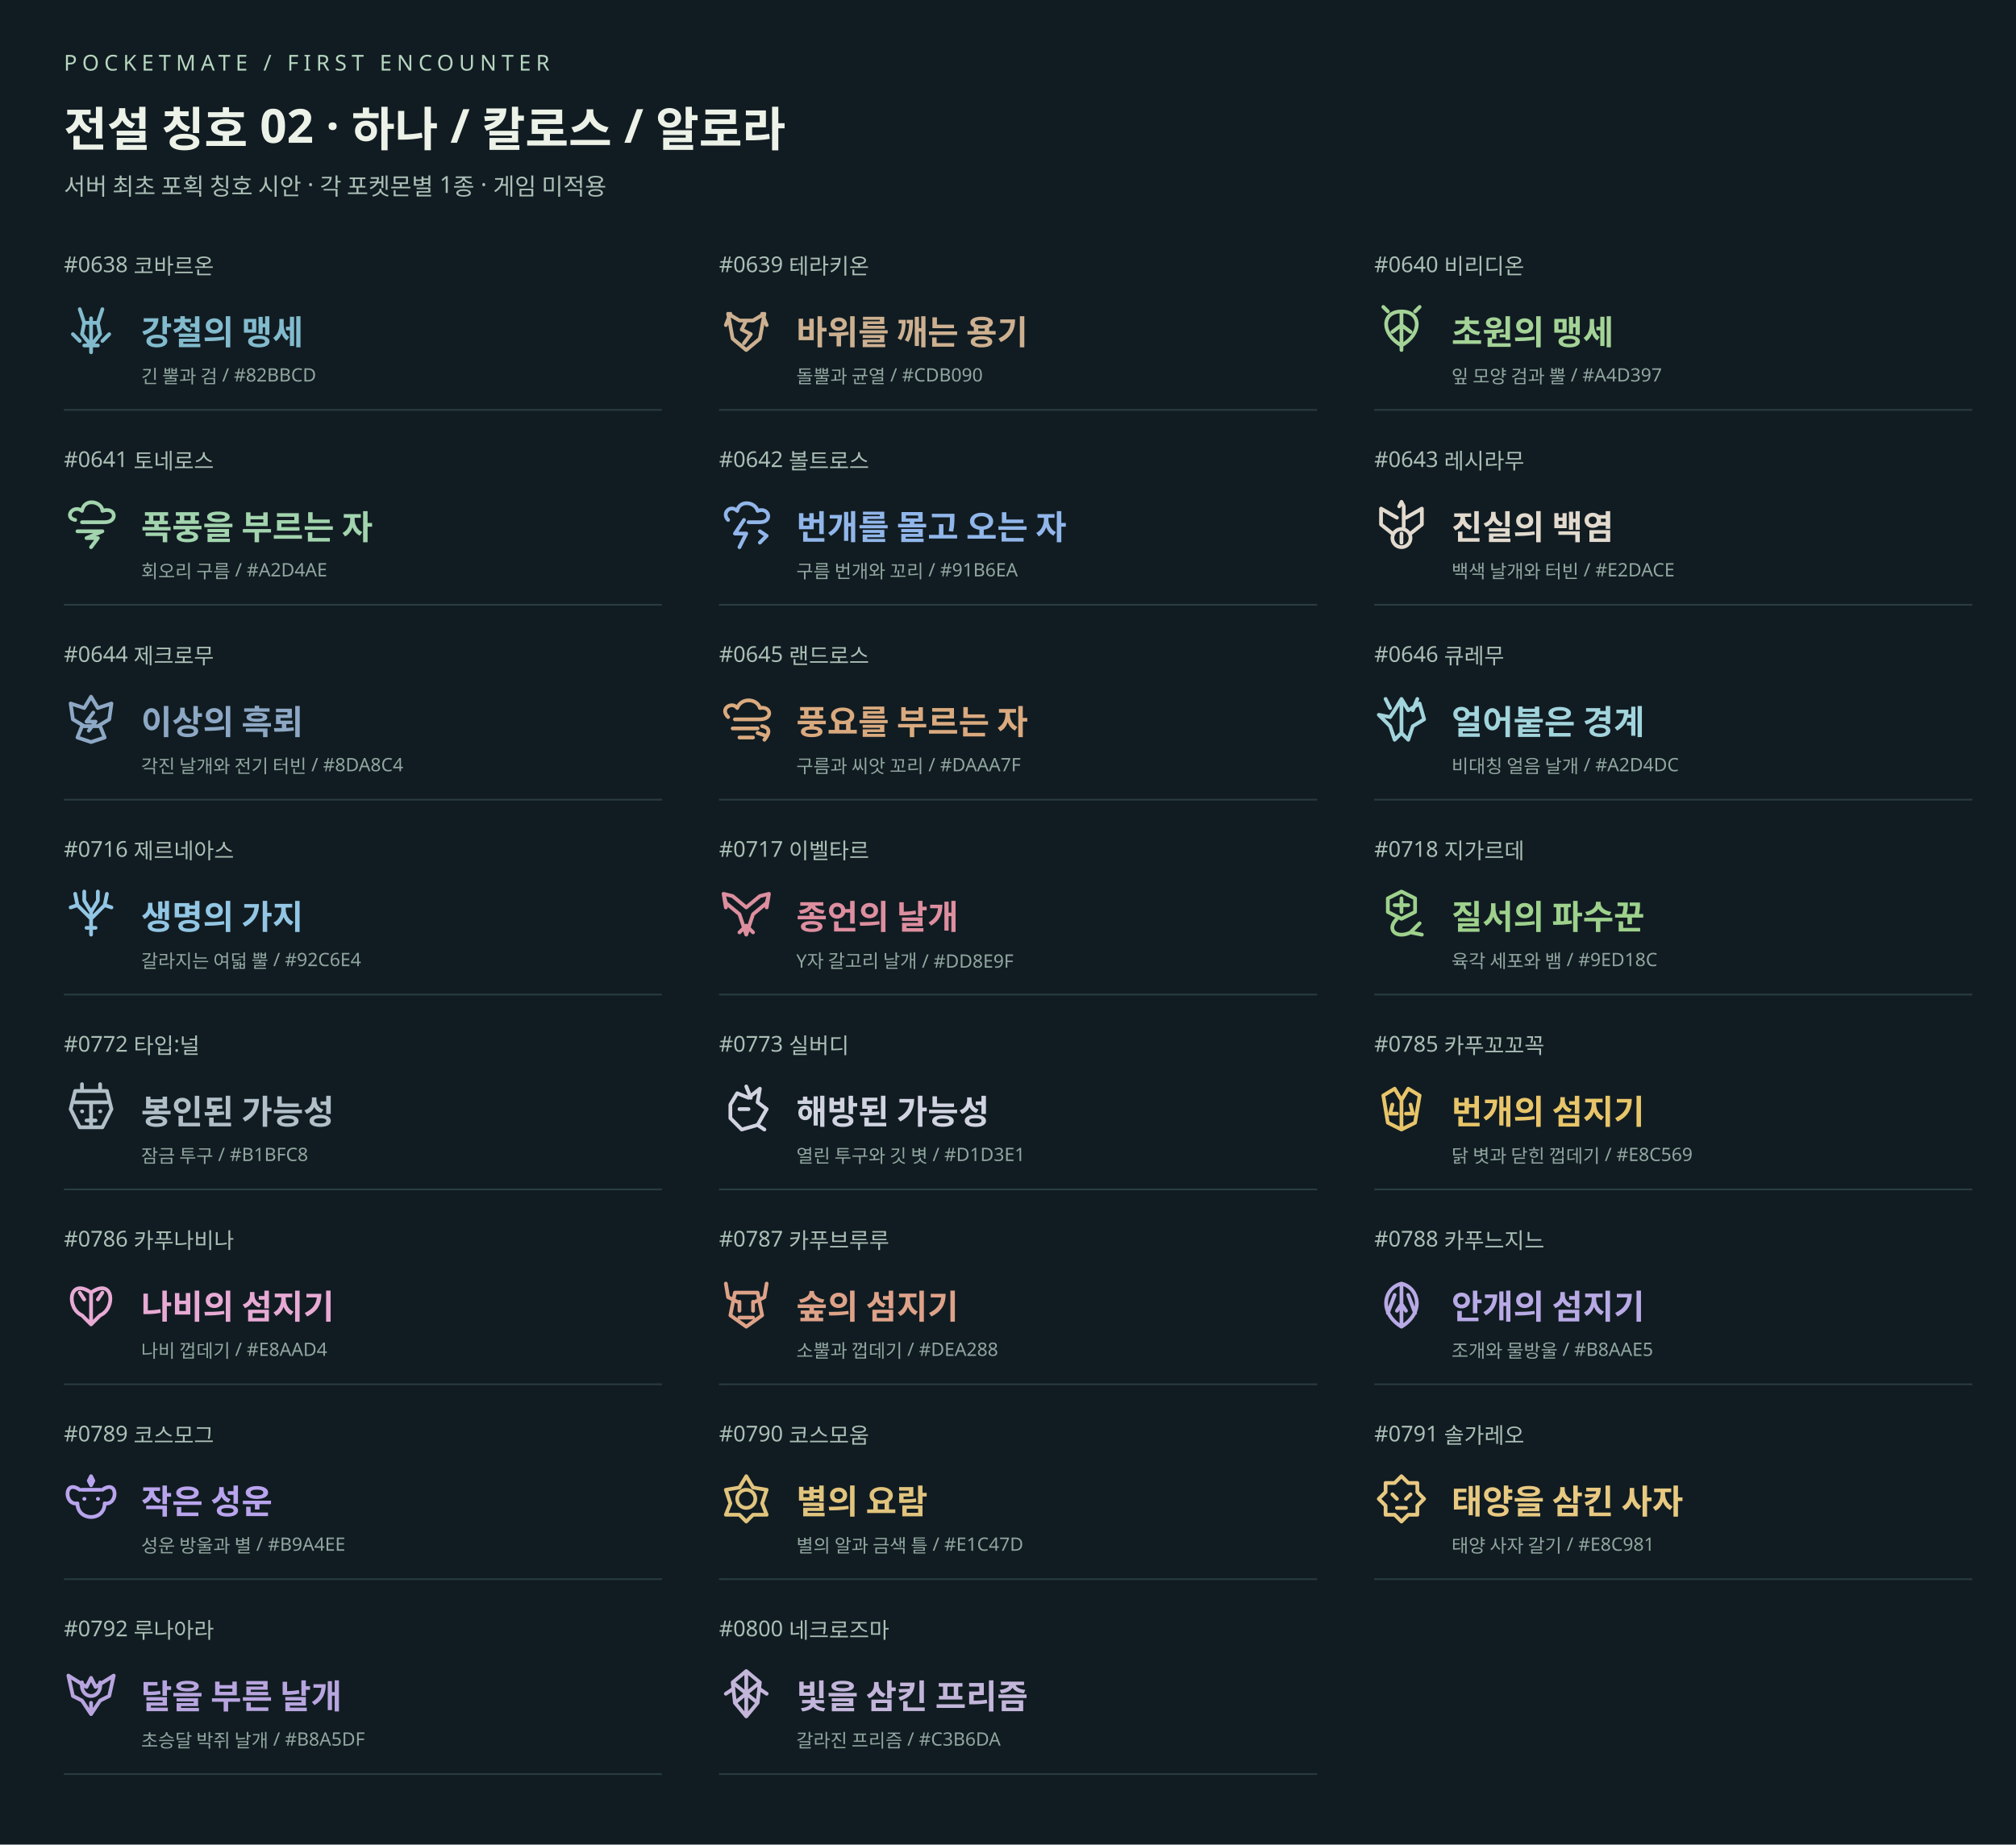
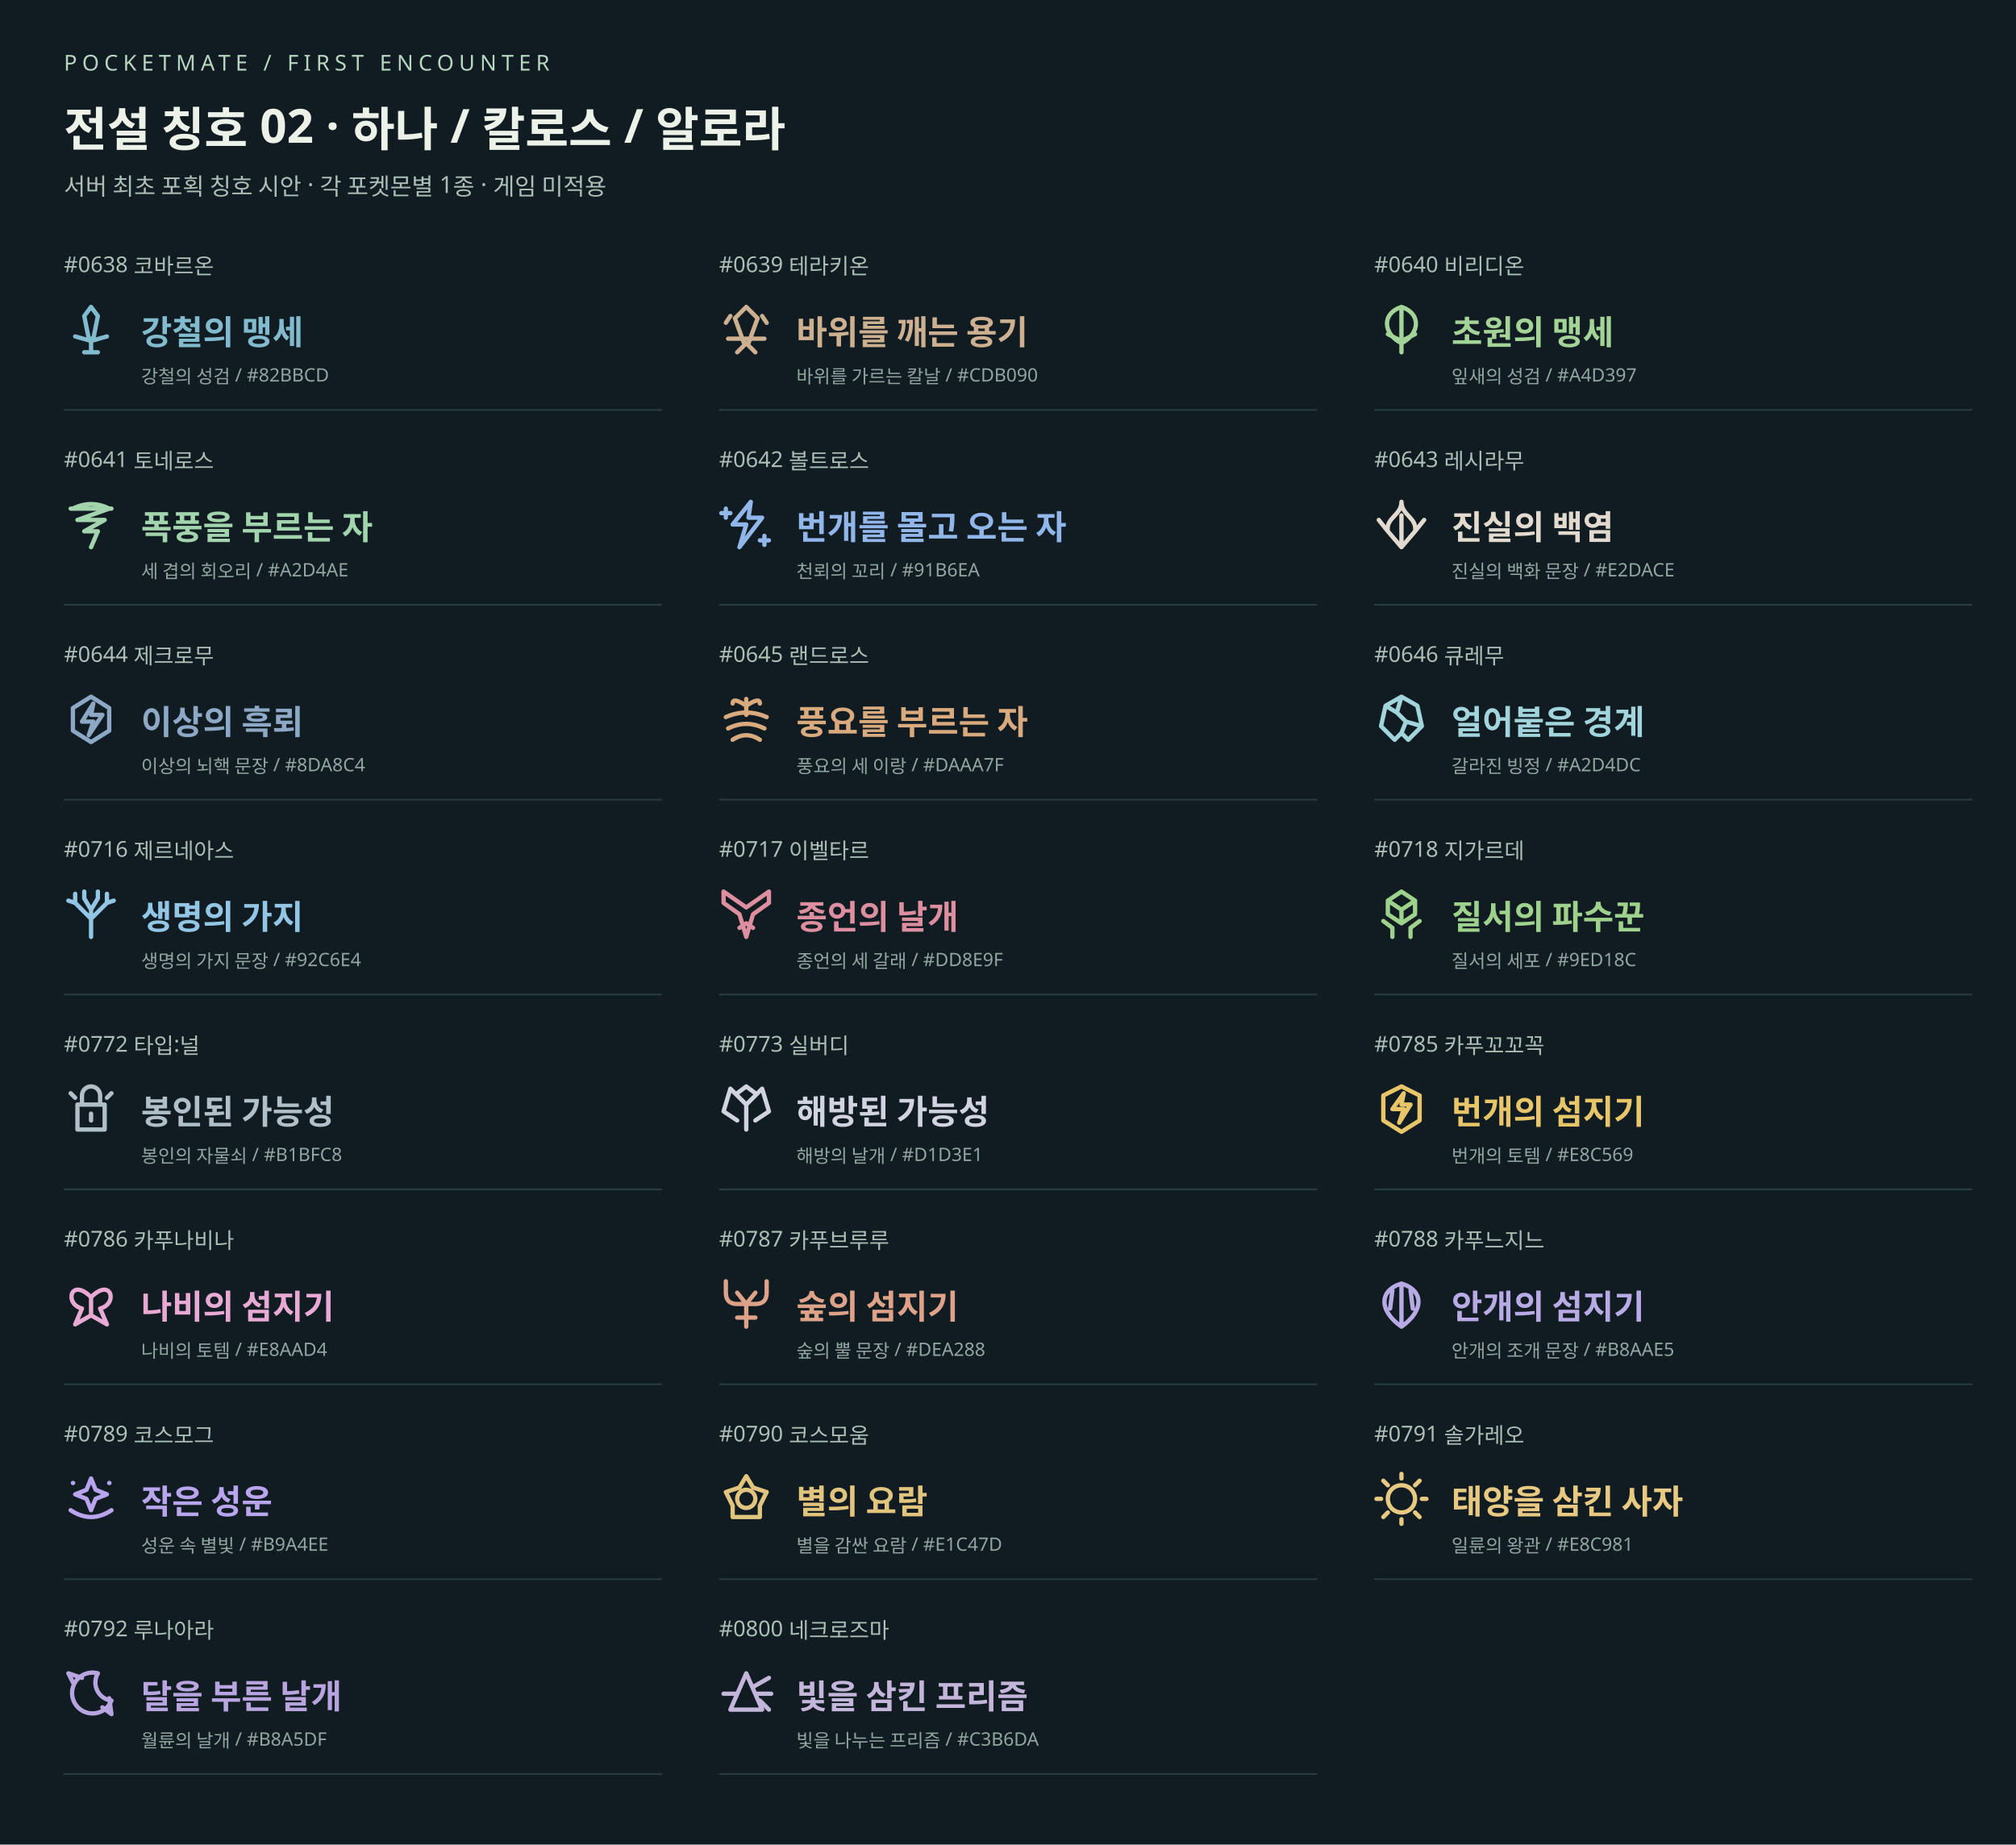
<svg xmlns="http://www.w3.org/2000/svg" width="1200" height="1098" viewBox="0 0 1200 1098">
  <rect width="1200" height="1098" fill="#111c22" />
  <g font-family="Malgun Gothic, sans-serif">
    <text x="38" y="42" fill="#b7d6c0" font-size="13" letter-spacing="3">POCKETMATE / FIRST ENCOUNTER</text>
    <text x="38" y="87" fill="#edf2e8" font-size="28" font-weight="bold">전설 칭호 02 · 하나 / 칼로스 / 알로라</text>
    <text x="38" y="116" fill="#abbfb6" font-size="14">서버 최초 포획 칭호 시안 · 각 포켓몬별 1종 · 게임 미적용</text>
    <path d="M38 244H394" stroke="#293c41" />
    <text x="38" y="162" fill="#abbfb6" font-size="13">#0638  코바르온</text>
-     <g transform="translate(38,180) scale(1.35)" fill="none" stroke="#82BBCD" stroke-width="1.65" stroke-linecap="round" stroke-linejoin="round">
-       <path d="M7 3 9 9 8 14 12 19 16 14 15 9 17 3 M9 9H15 M12 7V22 M9 19H15 M4 14 7 17 M20 14 17 17" />
+     <g transform="translate(38,180) scale(1.35)" fill="none" stroke="#82BBCD" stroke-width="1.9" stroke-linecap="round" stroke-linejoin="round">
+       <path d="M12 2 15 6 13 16H11L9 6Z M5 15 12 17 19 15 M12 17V22 M9 22H15" />
    </g>
    <text x="84" y="205" fill="#82BBCD" font-size="20" font-weight="bold">강철의 맹세</text>
-     <text x="84" y="228" fill="#91a6a0" font-size="11">긴 뿔과 검  /  #82BBCD</text>
+     <text x="84" y="228" fill="#91a6a0" font-size="11">강철의 성검  /  #82BBCD</text>
    <path d="M428 244H784" stroke="#293c41" />
    <text x="428" y="162" fill="#abbfb6" font-size="13">#0639  테라키온</text>
-     <g transform="translate(428,180) scale(1.35)" fill="none" stroke="#CDB090" stroke-width="1.65" stroke-linecap="round" stroke-linejoin="round">
-       <path d="M4 5 9 8H15L20 5 18 16 12 21 6 16Z M12 8 10 12 14 14 11 18 M5 5 3 10 M19 5 21 10" />
+     <g transform="translate(428,180) scale(1.35)" fill="none" stroke="#CDB090" stroke-width="1.9" stroke-linecap="round" stroke-linejoin="round">
+       <path d="M12 2 17 7 13 18H11L7 7Z M4 16H20 M8 22 12 18 16 22 M3 9 5 6 M21 9 19 6" />
    </g>
    <text x="474" y="205" fill="#CDB090" font-size="20" font-weight="bold">바위를 깨는 용기</text>
-     <text x="474" y="228" fill="#91a6a0" font-size="11">돌뿔과 균열  /  #CDB090</text>
+     <text x="474" y="228" fill="#91a6a0" font-size="11">바위를 가르는 칼날  /  #CDB090</text>
    <path d="M818 244H1174" stroke="#293c41" />
    <text x="818" y="162" fill="#abbfb6" font-size="13">#0640  비리디온</text>
-     <g transform="translate(818,180) scale(1.35)" fill="none" stroke="#A4D397" stroke-width="1.65" stroke-linecap="round" stroke-linejoin="round">
-       <path d="M12 4C3 4 3 14 12 19 21 14 21 4 12 4Z M12 4V21 M8 13 12 10 16 13 M6 4 4 2 M18 4 20 2" />
+     <g transform="translate(818,180) scale(1.35)" fill="none" stroke="#A4D397" stroke-width="1.9" stroke-linecap="round" stroke-linejoin="round">
+       <path d="M12 2C3 5 4 14 12 18 20 14 21 5 12 2Z M12 2V22 M6 14 12 17 18 14" />
    </g>
    <text x="864" y="205" fill="#A4D397" font-size="20" font-weight="bold">초원의 맹세</text>
-     <text x="864" y="228" fill="#91a6a0" font-size="11">잎 모양 검과 뿔  /  #A4D397</text>
+     <text x="864" y="228" fill="#91a6a0" font-size="11">잎새의 성검  /  #A4D397</text>
    <path d="M38 360H394" stroke="#293c41" />
    <text x="38" y="278" fill="#abbfb6" font-size="13">#0641  토네로스</text>
-     <g transform="translate(38,296) scale(1.35)" fill="none" stroke="#A2D4AE" stroke-width="1.65" stroke-linecap="round" stroke-linejoin="round">
-       <path d="M5 10C0 9 4 3 8 6 9 0 17 2 17 6 23 4 24 11 18 11H8 M6 15H17L10 18H15L12 22" />
+     <g transform="translate(38,296) scale(1.35)" fill="none" stroke="#A2D4AE" stroke-width="1.9" stroke-linecap="round" stroke-linejoin="round">
+       <path d="M4 5Q12 1 20 5L6 10H18L9 15H15L12 22 M3 5H21" />
    </g>
    <text x="84" y="321" fill="#A2D4AE" font-size="20" font-weight="bold">폭풍을 부르는 자</text>
-     <text x="84" y="344" fill="#91a6a0" font-size="11">회오리 구름  /  #A2D4AE</text>
+     <text x="84" y="344" fill="#91a6a0" font-size="11">세 겹의 회오리  /  #A2D4AE</text>
    <path d="M428 360H784" stroke="#293c41" />
    <text x="428" y="278" fill="#abbfb6" font-size="13">#0642  볼트로스</text>
-     <g transform="translate(428,296) scale(1.35)" fill="none" stroke="#91B6EA" stroke-width="1.65" stroke-linecap="round" stroke-linejoin="round">
-       <path d="M4 10C1 7 5 3 8 6 9 1 16 2 17 6 22 4 24 11 18 11H13 M11 10 7 16H12L9 22 M18 15 21 17 18 20" />
+     <g transform="translate(428,296) scale(1.35)" fill="none" stroke="#91B6EA" stroke-width="1.9" stroke-linecap="round" stroke-linejoin="round">
+       <path d="M14 2 6 12H12L9 22 19 9H13Z M3 5V9 M1 7H5 M20 17V21 M18 19H22" />
    </g>
    <text x="474" y="321" fill="#91B6EA" font-size="20" font-weight="bold">번개를 몰고 오는 자</text>
-     <text x="474" y="344" fill="#91a6a0" font-size="11">구름 번개와 꼬리  /  #91B6EA</text>
+     <text x="474" y="344" fill="#91a6a0" font-size="11">천뢰의 꼬리  /  #91B6EA</text>
    <path d="M818 360H1174" stroke="#293c41" />
    <text x="818" y="278" fill="#abbfb6" font-size="13">#0643  레시라무</text>
-     <g transform="translate(818,296) scale(1.35)" fill="none" stroke="#E2DACE" stroke-width="1.65" stroke-linecap="round" stroke-linejoin="round">
-       <path d="M11 4 12 2 13 4V13 M10 9 3 5 3 12 8 16 M14 9 21 5 21 12 16 16 M12 14A4 4 0 1 0 12 22 4 4 0 1 0 12 14 M12 16V20" />
+     <g transform="translate(818,296) scale(1.35)" fill="none" stroke="#E2DACE" stroke-width="1.9" stroke-linecap="round" stroke-linejoin="round">
+       <path d="M12 2C12 8 19 9 18 15L12 22 6 15C5 9 12 8 12 2Z M12 8V22 M6 15 2 10 M18 15 22 10" />
    </g>
    <text x="864" y="321" fill="#E2DACE" font-size="20" font-weight="bold">진실의 백염</text>
-     <text x="864" y="344" fill="#91a6a0" font-size="11">백색 날개와 터빈  /  #E2DACE</text>
+     <text x="864" y="344" fill="#91a6a0" font-size="11">진실의 백화 문장  /  #E2DACE</text>
    <path d="M38 476H394" stroke="#293c41" />
    <text x="38" y="394" fill="#abbfb6" font-size="13">#0644  제크로무</text>
-     <g transform="translate(38,412) scale(1.35)" fill="none" stroke="#8DA8C4" stroke-width="1.65" stroke-linecap="round" stroke-linejoin="round">
-       <path d="M12 2 15 7 21 5 20 12 15 15 M12 2 9 7 3 5 4 12 9 15 M8 15H16L18 20 12 22 6 20Z M13 9 10 13H14L11 17" />
+     <g transform="translate(38,412) scale(1.35)" fill="none" stroke="#8DA8C4" stroke-width="1.9" stroke-linecap="round" stroke-linejoin="round">
+       <path d="M12 2 20 7V17L12 22 4 17V7Z M13 5 8 13H13L11 19 17 10H12Z" />
    </g>
    <text x="84" y="437" fill="#8DA8C4" font-size="20" font-weight="bold">이상의 흑뢰</text>
-     <text x="84" y="460" fill="#91a6a0" font-size="11">각진 날개와 전기 터빈  /  #8DA8C4</text>
+     <text x="84" y="460" fill="#91a6a0" font-size="11">이상의 뇌핵 문장  /  #8DA8C4</text>
    <path d="M428 476H784" stroke="#293c41" />
    <text x="428" y="394" fill="#abbfb6" font-size="13">#0645  랜드로스</text>
-     <g transform="translate(428,412) scale(1.35)" fill="none" stroke="#DAAA7F" stroke-width="1.65" stroke-linecap="round" stroke-linejoin="round">
-       <path d="M4 11C0 7 6 4 8 7 10 2 17 3 18 7 23 6 24 12 18 12H7 M6 16H17 M9 20H15 M19 15Q24 16 20 21 M20 19 17 18" />
+     <g transform="translate(428,412) scale(1.35)" fill="none" stroke="#DAAA7F" stroke-width="1.9" stroke-linecap="round" stroke-linejoin="round">
+       <path d="M3 11Q12 7 21 11 M4 16Q12 12 20 16 M6 21Q12 17 18 21 M12 10V3 M12 6Q6 2 6 5 M12 6Q18 2 18 5" />
    </g>
    <text x="474" y="437" fill="#DAAA7F" font-size="20" font-weight="bold">풍요를 부르는 자</text>
-     <text x="474" y="460" fill="#91a6a0" font-size="11">구름과 씨앗 꼬리  /  #DAAA7F</text>
+     <text x="474" y="460" fill="#91a6a0" font-size="11">풍요의 세 이랑  /  #DAAA7F</text>
    <path d="M818 476H1174" stroke="#293c41" />
    <text x="818" y="394" fill="#abbfb6" font-size="13">#0646  큐레무</text>
-     <g transform="translate(818,412) scale(1.35)" fill="none" stroke="#A2D4DC" stroke-width="1.65" stroke-linecap="round" stroke-linejoin="round">
-       <path d="M12 3 15 8 20 5 22 12 17 15 15 21 12 18 9 21 7 15 2 10 7 11 9 8Z M12 3V18 M7 7 5 3 M17 8 19 3" />
+     <g transform="translate(818,412) scale(1.35)" fill="none" stroke="#A2D4DC" stroke-width="1.9" stroke-linecap="round" stroke-linejoin="round">
+       <path d="M12 2 19 6 21 15 15 21 12 18 9 21 3 15 5 6Z M12 2 10 9 14 13 12 18 M5 6 10 9 M14 13 21 15" />
    </g>
    <text x="864" y="437" fill="#A2D4DC" font-size="20" font-weight="bold">얼어붙은 경계</text>
-     <text x="864" y="460" fill="#91a6a0" font-size="11">비대칭 얼음 날개  /  #A2D4DC</text>
+     <text x="864" y="460" fill="#91a6a0" font-size="11">갈라진 빙정  /  #A2D4DC</text>
    <path d="M38 592H394" stroke="#293c41" />
    <text x="38" y="510" fill="#abbfb6" font-size="13">#0716  제르네아스</text>
-     <g transform="translate(38,528) scale(1.35)" fill="none" stroke="#92C6E4" stroke-width="1.65" stroke-linecap="round" stroke-linejoin="round">
-       <path d="M12 21V11 M12 14 6 8 3 9 M6 8 5 3 M12 11 9 6 9 2 M12 14 18 8 21 9 M18 8 19 3 M12 11 15 6 15 2 M10 18H14" />
+     <g transform="translate(38,528) scale(1.35)" fill="none" stroke="#92C6E4" stroke-width="1.9" stroke-linecap="round" stroke-linejoin="round">
+       <path d="M12 22V10 M12 14 5 7V3 M5 7 2 6 M12 10 9 5V2 M12 14 19 7V3 M19 7 22 6 M12 10 15 5V2" />
    </g>
    <text x="84" y="553" fill="#92C6E4" font-size="20" font-weight="bold">생명의 가지</text>
-     <text x="84" y="576" fill="#91a6a0" font-size="11">갈라지는 여덟 뿔  /  #92C6E4</text>
+     <text x="84" y="576" fill="#91a6a0" font-size="11">생명의 가지 문장  /  #92C6E4</text>
    <path d="M428 592H784" stroke="#293c41" />
    <text x="428" y="510" fill="#abbfb6" font-size="13">#0717  이벨타르</text>
-     <g transform="translate(428,528) scale(1.35)" fill="none" stroke="#DD8E9F" stroke-width="1.65" stroke-linecap="round" stroke-linejoin="round">
-       <path d="M12 21 9 12 3 7 2 3 6 4 12 9 18 4 22 3 21 7 15 12Z M2 3 3 9 M22 3 21 9 M9 20 12 17 15 20" />
+     <g transform="translate(428,528) scale(1.35)" fill="none" stroke="#DD8E9F" stroke-width="1.9" stroke-linecap="round" stroke-linejoin="round">
+       <path d="M12 22 9 12 2 7V2L12 9 22 2V7L15 12Z M9 18 12 16 15 18" />
    </g>
    <text x="474" y="553" fill="#DD8E9F" font-size="20" font-weight="bold">종언의 날개</text>
-     <text x="474" y="576" fill="#91a6a0" font-size="11">Y자 갈고리 날개  /  #DD8E9F</text>
+     <text x="474" y="576" fill="#91a6a0" font-size="11">종언의 세 갈래  /  #DD8E9F</text>
    <path d="M818 592H1174" stroke="#293c41" />
    <text x="818" y="510" fill="#abbfb6" font-size="13">#0718  지가르데</text>
-     <g transform="translate(818,528) scale(1.35)" fill="none" stroke="#9ED18C" stroke-width="1.65" stroke-linecap="round" stroke-linejoin="round">
-       <path d="M12 2 18 5V11L12 14 6 11V5Z M9 8H15 M12 5V11 M10 14C5 19 10 23 16 20L20 16 M16 20 21 21" />
+     <g transform="translate(818,528) scale(1.35)" fill="none" stroke="#9ED18C" stroke-width="1.9" stroke-linecap="round" stroke-linejoin="round">
+       <path d="M12 2 18 6V12L12 16 6 12V6Z M6 6 12 10 18 6 M12 10V16 M4 15 8 18V22 M20 15 16 18V22" />
    </g>
    <text x="864" y="553" fill="#9ED18C" font-size="20" font-weight="bold">질서의 파수꾼</text>
-     <text x="864" y="576" fill="#91a6a0" font-size="11">육각 세포와 뱀  /  #9ED18C</text>
+     <text x="864" y="576" fill="#91a6a0" font-size="11">질서의 세포  /  #9ED18C</text>
    <path d="M38 708H394" stroke="#293c41" />
    <text x="38" y="626" fill="#abbfb6" font-size="13">#0772  타입:널</text>
-     <g transform="translate(38,644) scale(1.35)" fill="none" stroke="#B1BFC8" stroke-width="1.65" stroke-linecap="round" stroke-linejoin="round">
-       <path d="M5 4H19L21 12 17 20H7L3 12Z M5 9H19 M12 9V20 M8 13H8.1 M16 13H16.1 M8 4V1 M16 4V1 M10 17H14" />
+     <g transform="translate(38,644) scale(1.35)" fill="none" stroke="#B1BFC8" stroke-width="1.9" stroke-linecap="round" stroke-linejoin="round">
+       <path d="M6 10H18V21H6Z M8 10V6A4 4 0 0 1 16 6V10 M12 14V17 M3 5 5 7 M21 5 19 7" />
    </g>
    <text x="84" y="669" fill="#B1BFC8" font-size="20" font-weight="bold">봉인된 가능성</text>
-     <text x="84" y="692" fill="#91a6a0" font-size="11">잠금 투구  /  #B1BFC8</text>
+     <text x="84" y="692" fill="#91a6a0" font-size="11">봉인의 자물쇠  /  #B1BFC8</text>
    <path d="M428 708H784" stroke="#293c41" />
    <text x="428" y="626" fill="#abbfb6" font-size="13">#0773  실버디</text>
-     <g transform="translate(428,644) scale(1.35)" fill="none" stroke="#D1D3E1" stroke-width="1.65" stroke-linecap="round" stroke-linejoin="round">
-       <path d="M5 10 8 5 13 7 18 3 17 9 21 12 17 19 10 21 5 16Z M9 12H13 M14 7 12 2 M17 19 20 21" />
+     <g transform="translate(428,644) scale(1.35)" fill="none" stroke="#D1D3E1" stroke-width="1.9" stroke-linecap="round" stroke-linejoin="round">
+       <path d="M12 21V10 M12 10 5 3 2 13 8 17 M12 10 19 3 22 13 16 17 M8 5 12 2 16 5" />
    </g>
    <text x="474" y="669" fill="#D1D3E1" font-size="20" font-weight="bold">해방된 가능성</text>
-     <text x="474" y="692" fill="#91a6a0" font-size="11">열린 투구와 깃 볏  /  #D1D3E1</text>
+     <text x="474" y="692" fill="#91a6a0" font-size="11">해방의 날개  /  #D1D3E1</text>
    <path d="M818 708H1174" stroke="#293c41" />
    <text x="818" y="626" fill="#abbfb6" font-size="13">#0785  카푸꼬꼬꼭</text>
-     <g transform="translate(818,644) scale(1.35)" fill="none" stroke="#E8C569" stroke-width="1.65" stroke-linecap="round" stroke-linejoin="round">
-       <path d="M4 6 9 3 12 8 15 3 20 6 18 18 12 21 6 18Z M12 8V21 M8 10 7 14 10 14 M16 10 17 14 14 14" />
+     <g transform="translate(818,644) scale(1.35)" fill="none" stroke="#E8C569" stroke-width="1.9" stroke-linecap="round" stroke-linejoin="round">
+       <path d="M12 2 20 6V17L12 22 4 17V6Z M13 5 8 12H13L11 18 16 10H12Z" />
    </g>
    <text x="864" y="669" fill="#E8C569" font-size="20" font-weight="bold">번개의 섬지기</text>
-     <text x="864" y="692" fill="#91a6a0" font-size="11">닭 볏과 닫힌 껍데기  /  #E8C569</text>
+     <text x="864" y="692" fill="#91a6a0" font-size="11">번개의 토템  /  #E8C569</text>
    <path d="M38 824H394" stroke="#293c41" />
    <text x="38" y="742" fill="#abbfb6" font-size="13">#0786  카푸나비나</text>
-     <g transform="translate(38,760) scale(1.35)" fill="none" stroke="#E8AAD4" stroke-width="1.65" stroke-linecap="round" stroke-linejoin="round">
-       <path d="M12 7C2 0 1 14 8 17L12 21 16 17C23 14 22 0 12 7Z M12 7V21 M7 7 9 10 M17 7 15 10" />
+     <g transform="translate(38,760) scale(1.35)" fill="none" stroke="#E8AAD4" stroke-width="1.9" stroke-linecap="round" stroke-linejoin="round">
+       <path d="M12 9C3 0 0 12 8 14L5 21 12 17 19 21 16 14C24 12 21 0 12 9Z M12 9V17" />
    </g>
    <text x="84" y="785" fill="#E8AAD4" font-size="20" font-weight="bold">나비의 섬지기</text>
-     <text x="84" y="808" fill="#91a6a0" font-size="11">나비 껍데기  /  #E8AAD4</text>
+     <text x="84" y="808" fill="#91a6a0" font-size="11">나비의 토템  /  #E8AAD4</text>
    <path d="M428 824H784" stroke="#293c41" />
    <text x="428" y="742" fill="#abbfb6" font-size="13">#0787  카푸브루루</text>
-     <g transform="translate(428,760) scale(1.35)" fill="none" stroke="#DEA288" stroke-width="1.65" stroke-linecap="round" stroke-linejoin="round">
-       <path d="M3 3 4 9 8 11 M21 3 20 9 16 11 M7 7H17L19 17 12 22 5 17Z M9 11V15 M15 11V15 M9 18H15" />
+     <g transform="translate(428,760) scale(1.35)" fill="none" stroke="#DEA288" stroke-width="1.9" stroke-linecap="round" stroke-linejoin="round">
+       <path d="M3 2V7Q3 12 8 12H16Q21 12 21 7V2 M8 7 12 12 16 7 M12 12V22 M8 18H16" />
    </g>
    <text x="474" y="785" fill="#DEA288" font-size="20" font-weight="bold">숲의 섬지기</text>
-     <text x="474" y="808" fill="#91a6a0" font-size="11">소뿔과 껍데기  /  #DEA288</text>
+     <text x="474" y="808" fill="#91a6a0" font-size="11">숲의 뿔 문장  /  #DEA288</text>
    <path d="M818 824H1174" stroke="#293c41" />
    <text x="818" y="742" fill="#abbfb6" font-size="13">#0788  카푸느지느</text>
-     <g transform="translate(818,760) scale(1.35)" fill="none" stroke="#B8AAE5" stroke-width="1.65" stroke-linecap="round" stroke-linejoin="round">
-       <path d="M12 3C4 5 2 16 12 22 22 16 20 5 12 3Z M12 3V22 M9 8 6 16 M15 8 18 16 M10 15 12 12 14 15" />
+     <g transform="translate(818,760) scale(1.35)" fill="none" stroke="#B8AAE5" stroke-width="1.9" stroke-linecap="round" stroke-linejoin="round">
+       <path d="M12 3C2 6 2 15 12 22 22 15 22 6 12 3Z M12 3V22 M8 6 7 14 M16 6 17 14" />
    </g>
    <text x="864" y="785" fill="#B8AAE5" font-size="20" font-weight="bold">안개의 섬지기</text>
-     <text x="864" y="808" fill="#91a6a0" font-size="11">조개와 물방울  /  #B8AAE5</text>
+     <text x="864" y="808" fill="#91a6a0" font-size="11">안개의 조개 문장  /  #B8AAE5</text>
    <path d="M38 940H394" stroke="#293c41" />
    <text x="38" y="858" fill="#abbfb6" font-size="13">#0789  코스모그</text>
-     <g transform="translate(38,876) scale(1.35)" fill="none" stroke="#B9A4EE" stroke-width="1.65" stroke-linecap="round" stroke-linejoin="round">
-       <path d="M7 8C0 3 0 15 6 14 6 22 18 22 18 14 24 15 24 3 17 8 M8 8H16 M9 12H9.1 M15 12H15.1 M12 2 13 4 12 6 11 4Z" />
+     <g transform="translate(38,876) scale(1.35)" fill="none" stroke="#B9A4EE" stroke-width="1.9" stroke-linecap="round" stroke-linejoin="round">
+       <path d="M12 3 14 8 19 10 14 12 12 17 10 12 5 10 10 8Z M3 17Q12 23 21 17 M4 5H4.1 M20 5H20.1" />
    </g>
    <text x="84" y="901" fill="#B9A4EE" font-size="20" font-weight="bold">작은 성운</text>
-     <text x="84" y="924" fill="#91a6a0" font-size="11">성운 방울과 별  /  #B9A4EE</text>
+     <text x="84" y="924" fill="#91a6a0" font-size="11">성운 속 별빛  /  #B9A4EE</text>
    <path d="M428 940H784" stroke="#293c41" />
    <text x="428" y="858" fill="#abbfb6" font-size="13">#0790  코스모움</text>
-     <g transform="translate(428,876) scale(1.35)" fill="none" stroke="#E1C47D" stroke-width="1.65" stroke-linecap="round" stroke-linejoin="round">
-       <path d="M12 2 15 7 21 8 19 14 21 19 15 19 12 22 9 19 3 19 5 14 3 8 9 7Z M12 8A4 4 0 1 0 12 16 4 4 0 1 0 12 8" />
+     <g transform="translate(428,876) scale(1.35)" fill="none" stroke="#E1C47D" stroke-width="1.9" stroke-linecap="round" stroke-linejoin="round">
+       <path d="M12 2 15 7 21 9 18 15 18 20H6V15L3 9 9 7Z M12 8A4 4 0 1 0 12 16 4 4 0 1 0 12 8" />
    </g>
    <text x="474" y="901" fill="#E1C47D" font-size="20" font-weight="bold">별의 요람</text>
-     <text x="474" y="924" fill="#91a6a0" font-size="11">별의 알과 금색 틀  /  #E1C47D</text>
+     <text x="474" y="924" fill="#91a6a0" font-size="11">별을 감싼 요람  /  #E1C47D</text>
    <path d="M818 940H1174" stroke="#293c41" />
    <text x="818" y="858" fill="#abbfb6" font-size="13">#0791  솔가레오</text>
-     <g transform="translate(818,876) scale(1.35)" fill="none" stroke="#E8C981" stroke-width="1.65" stroke-linecap="round" stroke-linejoin="round">
-       <path d="M12 2 15 5H19V9L22 12 19 15V19H15L12 22 9 19H5V15L2 12 5 9V5H9Z M8 10 10 12 M16 10 14 12 M10 16H14" />
+     <g transform="translate(818,876) scale(1.35)" fill="none" stroke="#E8C981" stroke-width="1.9" stroke-linecap="round" stroke-linejoin="round">
+       <path d="M12 6A6 6 0 1 0 12 18 6 6 0 1 0 12 6 M12 1V3 M12 21V23 M1 12H3 M21 12H23 M4 4 6 6 M18 18 20 20 M20 4 18 6 M6 18 4 20" />
    </g>
    <text x="864" y="901" fill="#E8C981" font-size="20" font-weight="bold">태양을 삼킨 사자</text>
-     <text x="864" y="924" fill="#91a6a0" font-size="11">태양 사자 갈기  /  #E8C981</text>
+     <text x="864" y="924" fill="#91a6a0" font-size="11">일륜의 왕관  /  #E8C981</text>
    <path d="M38 1056H394" stroke="#293c41" />
    <text x="38" y="974" fill="#abbfb6" font-size="13">#0792  루나아라</text>
-     <g transform="translate(38,992) scale(1.35)" fill="none" stroke="#B8A5DF" stroke-width="1.65" stroke-linecap="round" stroke-linejoin="round">
-       <path d="M12 5 14 9 22 4 20 13 16 15 12 21 8 15 4 13 2 4 10 9Z M8 7C7 15 17 15 16 7 M12 16V20" />
+     <g transform="translate(38,992) scale(1.35)" fill="none" stroke="#B8A5DF" stroke-width="1.9" stroke-linecap="round" stroke-linejoin="round">
+       <path d="M15 3A9 9 0 1 0 21 15 8 8 0 0 1 15 3 M4 7 2 3 8 5 M17 18 21 21 20 14" />
    </g>
    <text x="84" y="1017" fill="#B8A5DF" font-size="20" font-weight="bold">달을 부른 날개</text>
-     <text x="84" y="1040" fill="#91a6a0" font-size="11">초승달 박쥐 날개  /  #B8A5DF</text>
+     <text x="84" y="1040" fill="#91a6a0" font-size="11">월륜의 날개  /  #B8A5DF</text>
    <path d="M428 1056H784" stroke="#293c41" />
    <text x="428" y="974" fill="#abbfb6" font-size="13">#0800  네크로즈마</text>
-     <g transform="translate(428,992) scale(1.35)" fill="none" stroke="#C3B6DA" stroke-width="1.65" stroke-linecap="round" stroke-linejoin="round">
-       <path d="M12 2 18 7 17 16 12 22 7 16 6 7Z M12 2V22 M6 7 17 16 M18 7 7 16 M3 12 6 10 M18 10 21 12" />
+     <g transform="translate(428,992) scale(1.35)" fill="none" stroke="#C3B6DA" stroke-width="1.9" stroke-linecap="round" stroke-linejoin="round">
+       <path d="M12 3 19 19H5Z M2 12H8 M15 9 22 5 M17 12H23 M18 15 22 19" />
    </g>
    <text x="474" y="1017" fill="#C3B6DA" font-size="20" font-weight="bold">빛을 삼킨 프리즘</text>
-     <text x="474" y="1040" fill="#91a6a0" font-size="11">갈라진 프리즘  /  #C3B6DA</text>
+     <text x="474" y="1040" fill="#91a6a0" font-size="11">빛을 나누는 프리즘  /  #C3B6DA</text>
  </g>
</svg>
